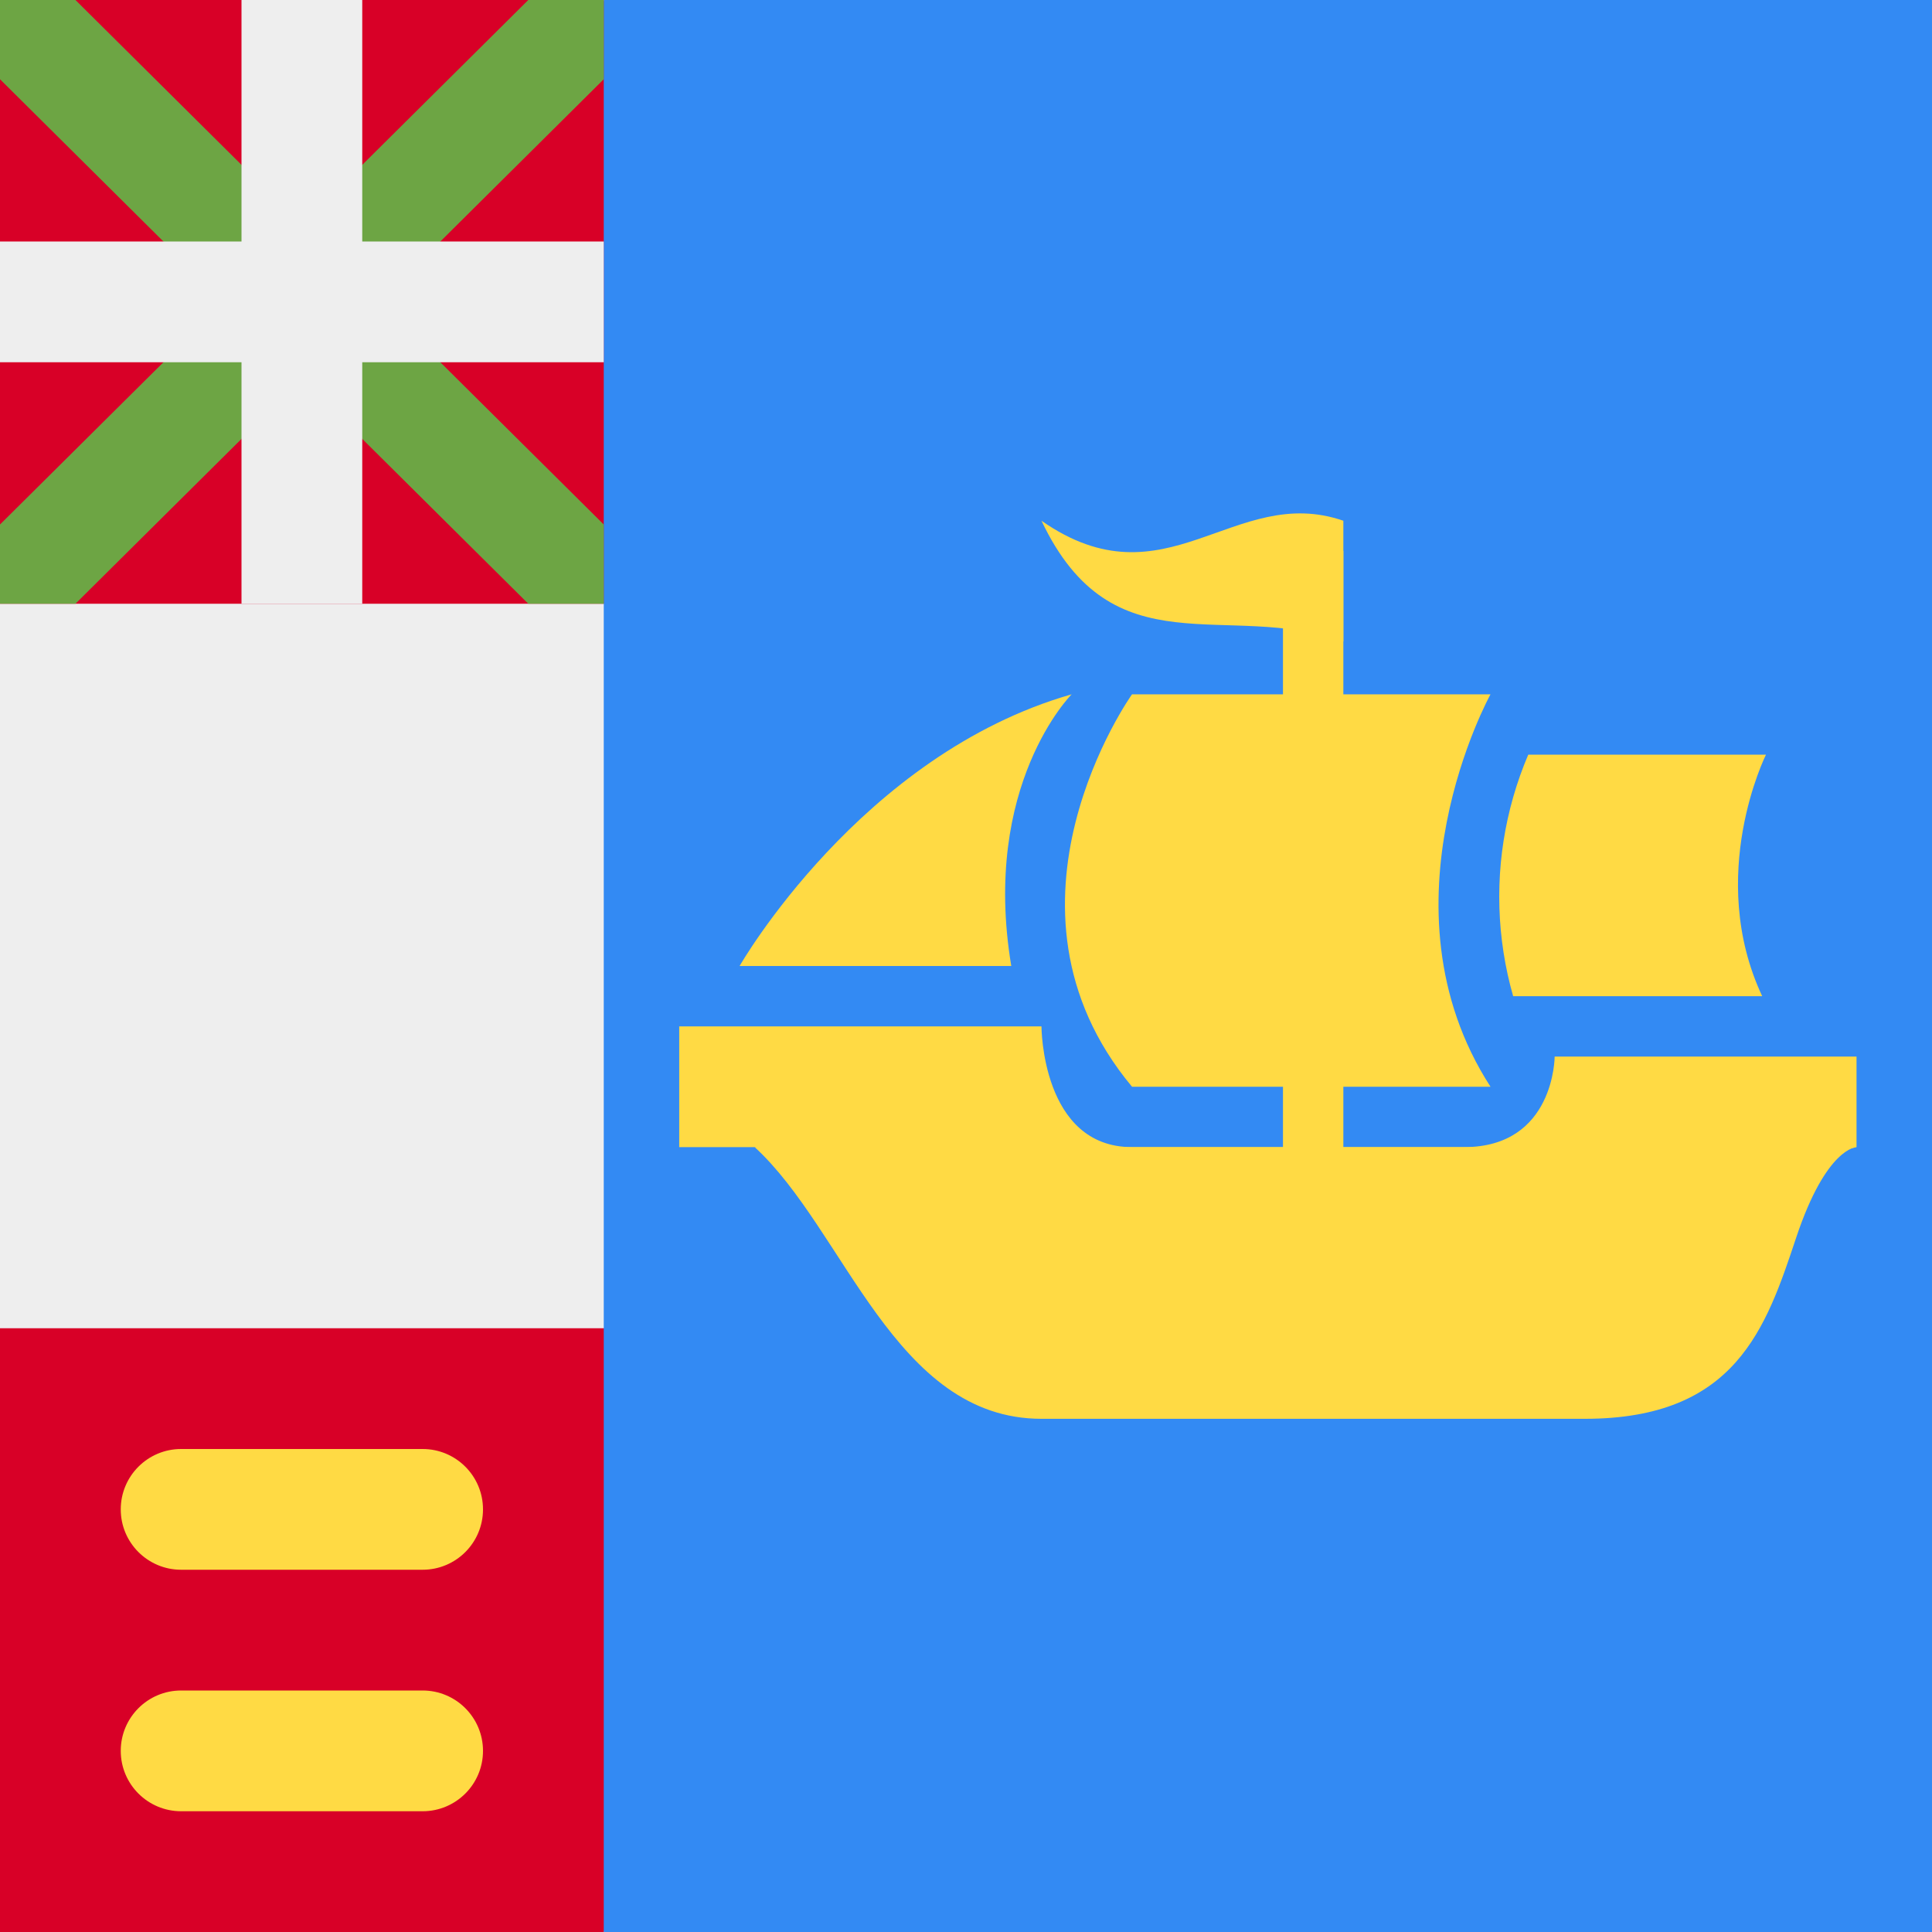
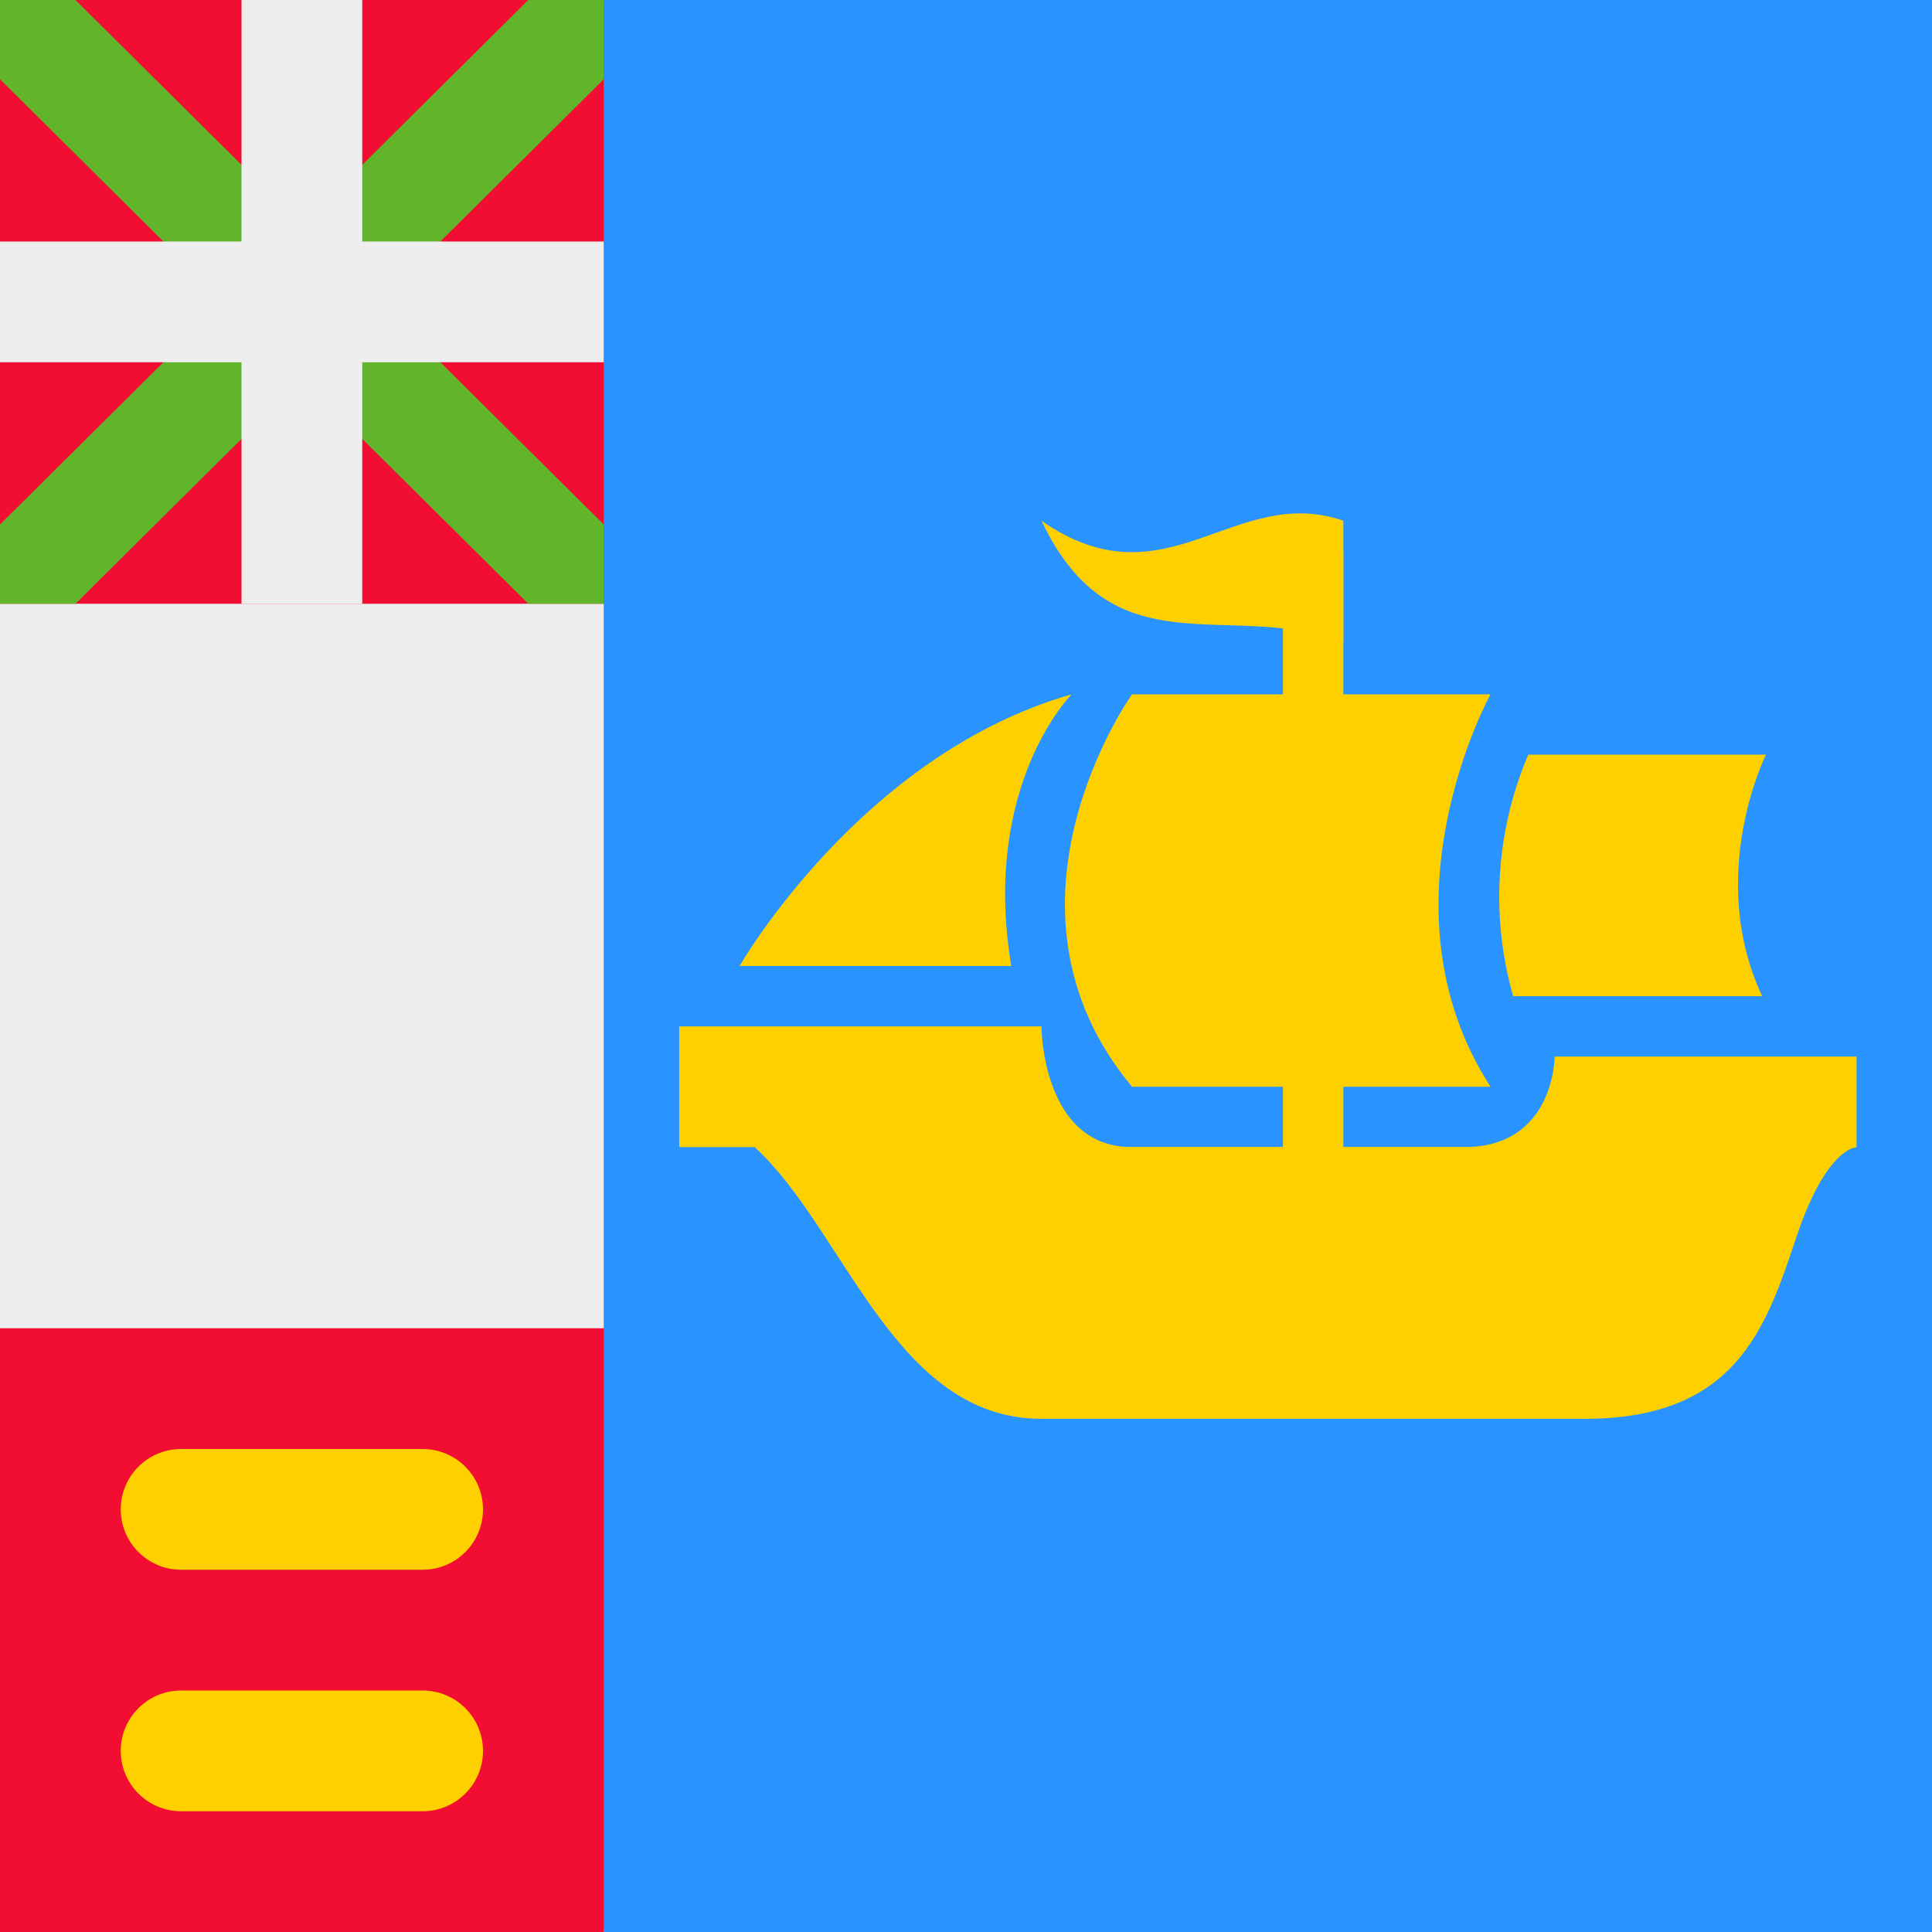
<svg xmlns="http://www.w3.org/2000/svg" width="512" height="512" viewBox="0 0 512 512">
  <g>
-     <path fill="#338af3" d="M160 0h352v512H160l-32-256z" />
+     <path fill="#2994ff" d="M160 0h352v512H160l-32-256z" />
    <path fill="#eee" d="m0 160 80-32 80 32v192l-80 32-80-32z" />
-     <rect width="160" height="160" fill="#d80027" ry="0" />
-     <path fill="#6da544" d="M160 21V0h-20L0 139v21h20z" />
-     <path fill="#6da544" d="M0 21V0h20l140 139v21h-20z" />
+     <rect width="160" height="160" fill="#f20d32" ry="0" />
+     <path fill="#62b52b" d="M160 21V0h-20L0 139v21h20z" />
+     <path fill="#62b52b" d="M0 21V0h20l140 139v21h-20z" />
    <path fill="#eee" d="M0 64h160v32H0z" />
    <path fill="#eee" d="M64 0h32v160H64z" />
-     <path fill="#d80027" d="M0 512h160V352H0z" />
-     <path fill="#ffda44" d="M340 146v158h-40c-24 0-24-32-24-32h-96v32h20l147 32 145-32v-24h-80s0 24-24 24h-32V146z" />
-     <path fill="#ffda44" d="M 356.0,138.0 L 356.0,170.0 C 325.0,159.0 295.0,178.0 276.0,138.0 C 309.0,161.0 327.0,128.0 356.0,138.0 M 284.0,184.0 C 284.0,184.0 260.0,208.0 268.0,256.0 L 196.0,256.0 C 196.0,256.0 228.0,200.0 284.0,184.0 M 300.0,288.0 L 395.0,288.0 C 364.0,240.0 395.0,184.0 395.0,184.0 L 300.0,184.0 C 300.0,184.0 260.0,240.0 300.0,288.0 M 401.0,264.0 C 400.456,262.095 399.971,260.173 399.546,258.238 C 399.121,256.303 398.756,254.355 398.452,252.397 C 398.147,250.439 397.903,248.472 397.721,246.499 C 397.538,244.526 397.416,242.548 397.356,240.567 C 397.296,238.587 397.297,236.605 397.359,234.625 C 397.421,232.644 397.545,230.666 397.73,228.693 C 397.914,226.721 398.16,224.754 398.467,222.796 C 398.773,220.839 399.14,218.891 399.567,216.956 C 399.994,215.022 400.481,213.1 401.027,211.196 C 401.573,209.291 402.177,207.404 402.84,205.536 C 403.503,203.669 404.223,201.823 405.0,200.0 L 468.0,200.0 C 468.0,200.0 452.0,232.0 467.0,264.0 L 401.0,264.0 M 300.0,304.0 L 492.0,304.0 C 492.0,304.0 484.0,304.0 476.0,328.0 C 468.0,352.0 460.0,376.0 420.0,376.0 L 276.0,376.0 C 237.0,376.0 224.0,326.0 200.0,304.0 L 300.0,304.0" />
-     <rect width="96" height="32" x="32" y="384" fill="#ffda44" rx="16" ry="16" />
-     <rect width="96" height="32" x="32" y="448" fill="#ffda44" rx="16" ry="16" />
+     <path fill="#f20d32" d="M0 512h160V352H0z" />
+     <path fill="#ffd000" d="M340 146v158h-40c-24 0-24-32-24-32h-96v32h20l147 32 145-32v-24h-80s0 24-24 24h-32V146z" />
+     <path fill="#ffd000" d="M 356.0,138.0 L 356.0,170.0 C 325.0,159.0 295.0,178.0 276.0,138.0 C 309.0,161.0 327.0,128.0 356.0,138.0 M 284.0,184.0 C 284.0,184.0 260.0,208.0 268.0,256.0 L 196.0,256.0 C 196.0,256.0 228.0,200.0 284.0,184.0 M 300.0,288.0 L 395.0,288.0 C 364.0,240.0 395.0,184.0 395.0,184.0 L 300.0,184.0 C 300.0,184.0 260.0,240.0 300.0,288.0 M 401.0,264.0 C 400.456,262.095 399.971,260.173 399.546,258.238 C 399.121,256.303 398.756,254.355 398.452,252.397 C 398.147,250.439 397.903,248.472 397.721,246.499 C 397.538,244.526 397.416,242.548 397.356,240.567 C 397.296,238.587 397.297,236.605 397.359,234.625 C 397.421,232.644 397.545,230.666 397.73,228.693 C 397.914,226.721 398.16,224.754 398.467,222.796 C 398.773,220.839 399.14,218.891 399.567,216.956 C 399.994,215.022 400.481,213.1 401.027,211.196 C 401.573,209.291 402.177,207.404 402.84,205.536 C 403.503,203.669 404.223,201.823 405.0,200.0 L 468.0,200.0 C 468.0,200.0 452.0,232.0 467.0,264.0 L 401.0,264.0 M 300.0,304.0 L 492.0,304.0 C 492.0,304.0 484.0,304.0 476.0,328.0 C 468.0,352.0 460.0,376.0 420.0,376.0 L 276.0,376.0 C 237.0,376.0 224.0,326.0 200.0,304.0 L 300.0,304.0" />
+     <rect width="96" height="32" x="32" y="384" fill="#ffd000" rx="16" ry="16" />
+     <rect width="96" height="32" x="32" y="448" fill="#ffd000" rx="16" ry="16" />
  </g>
</svg>
